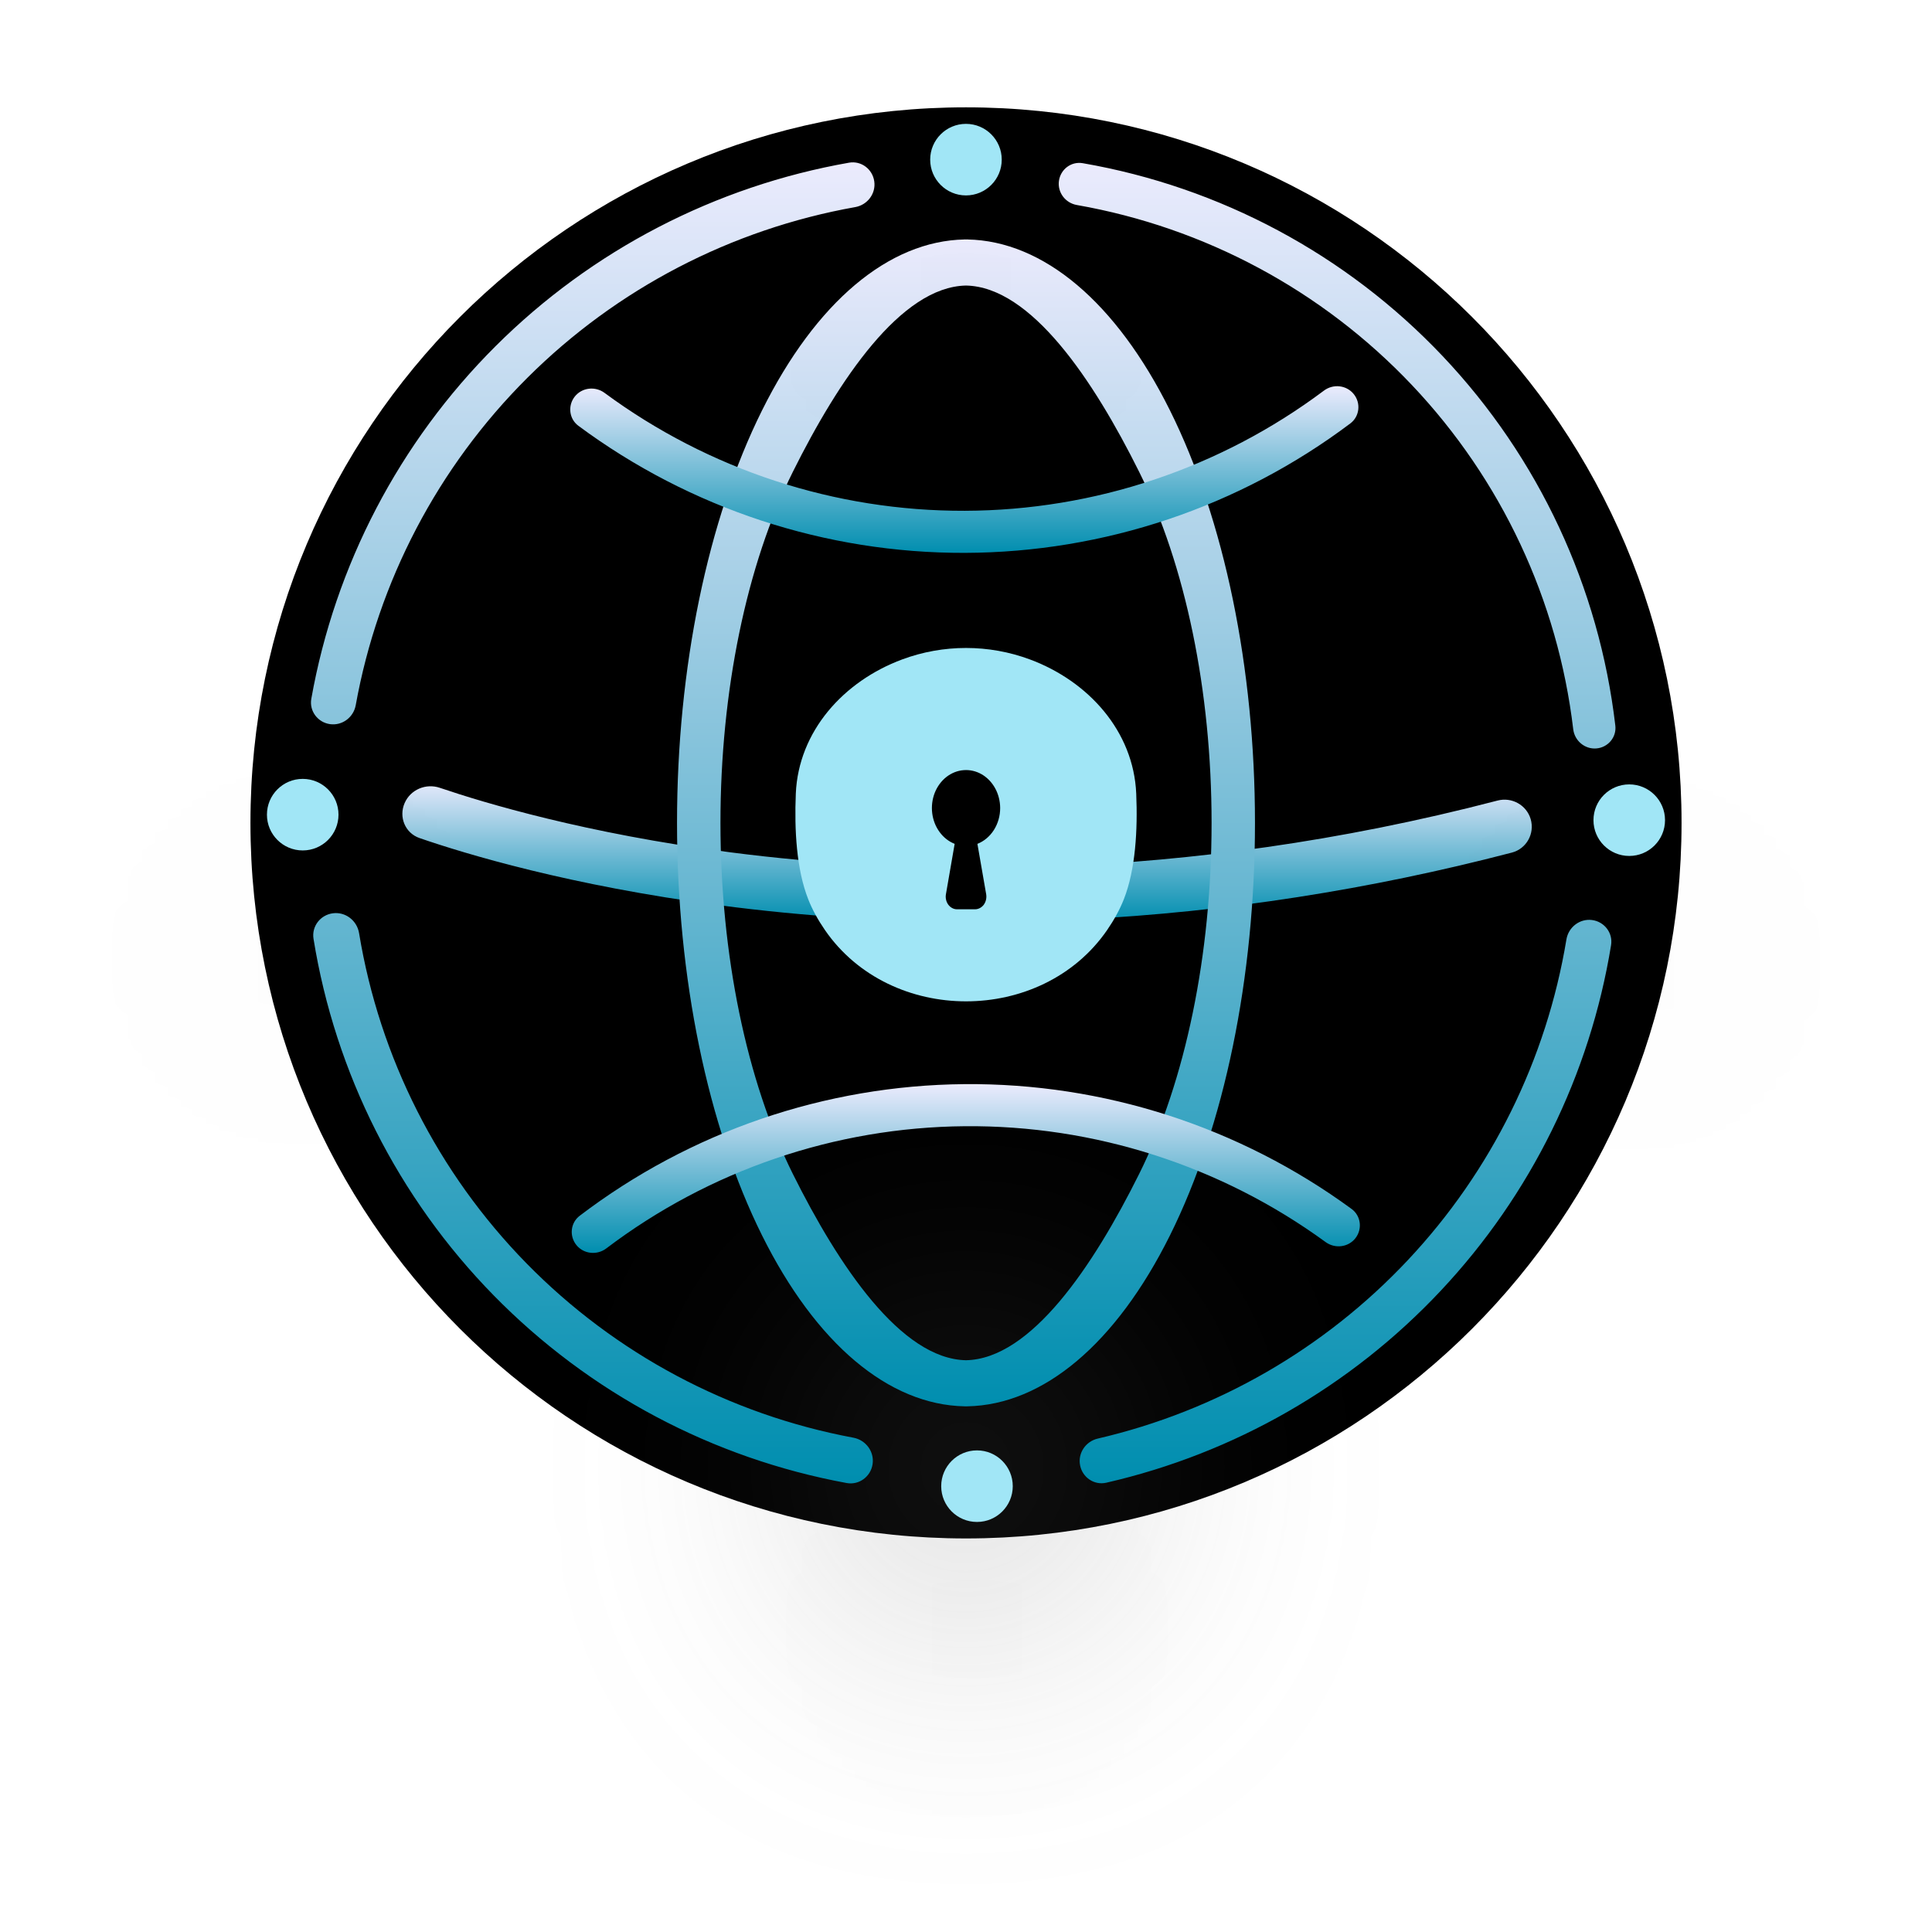
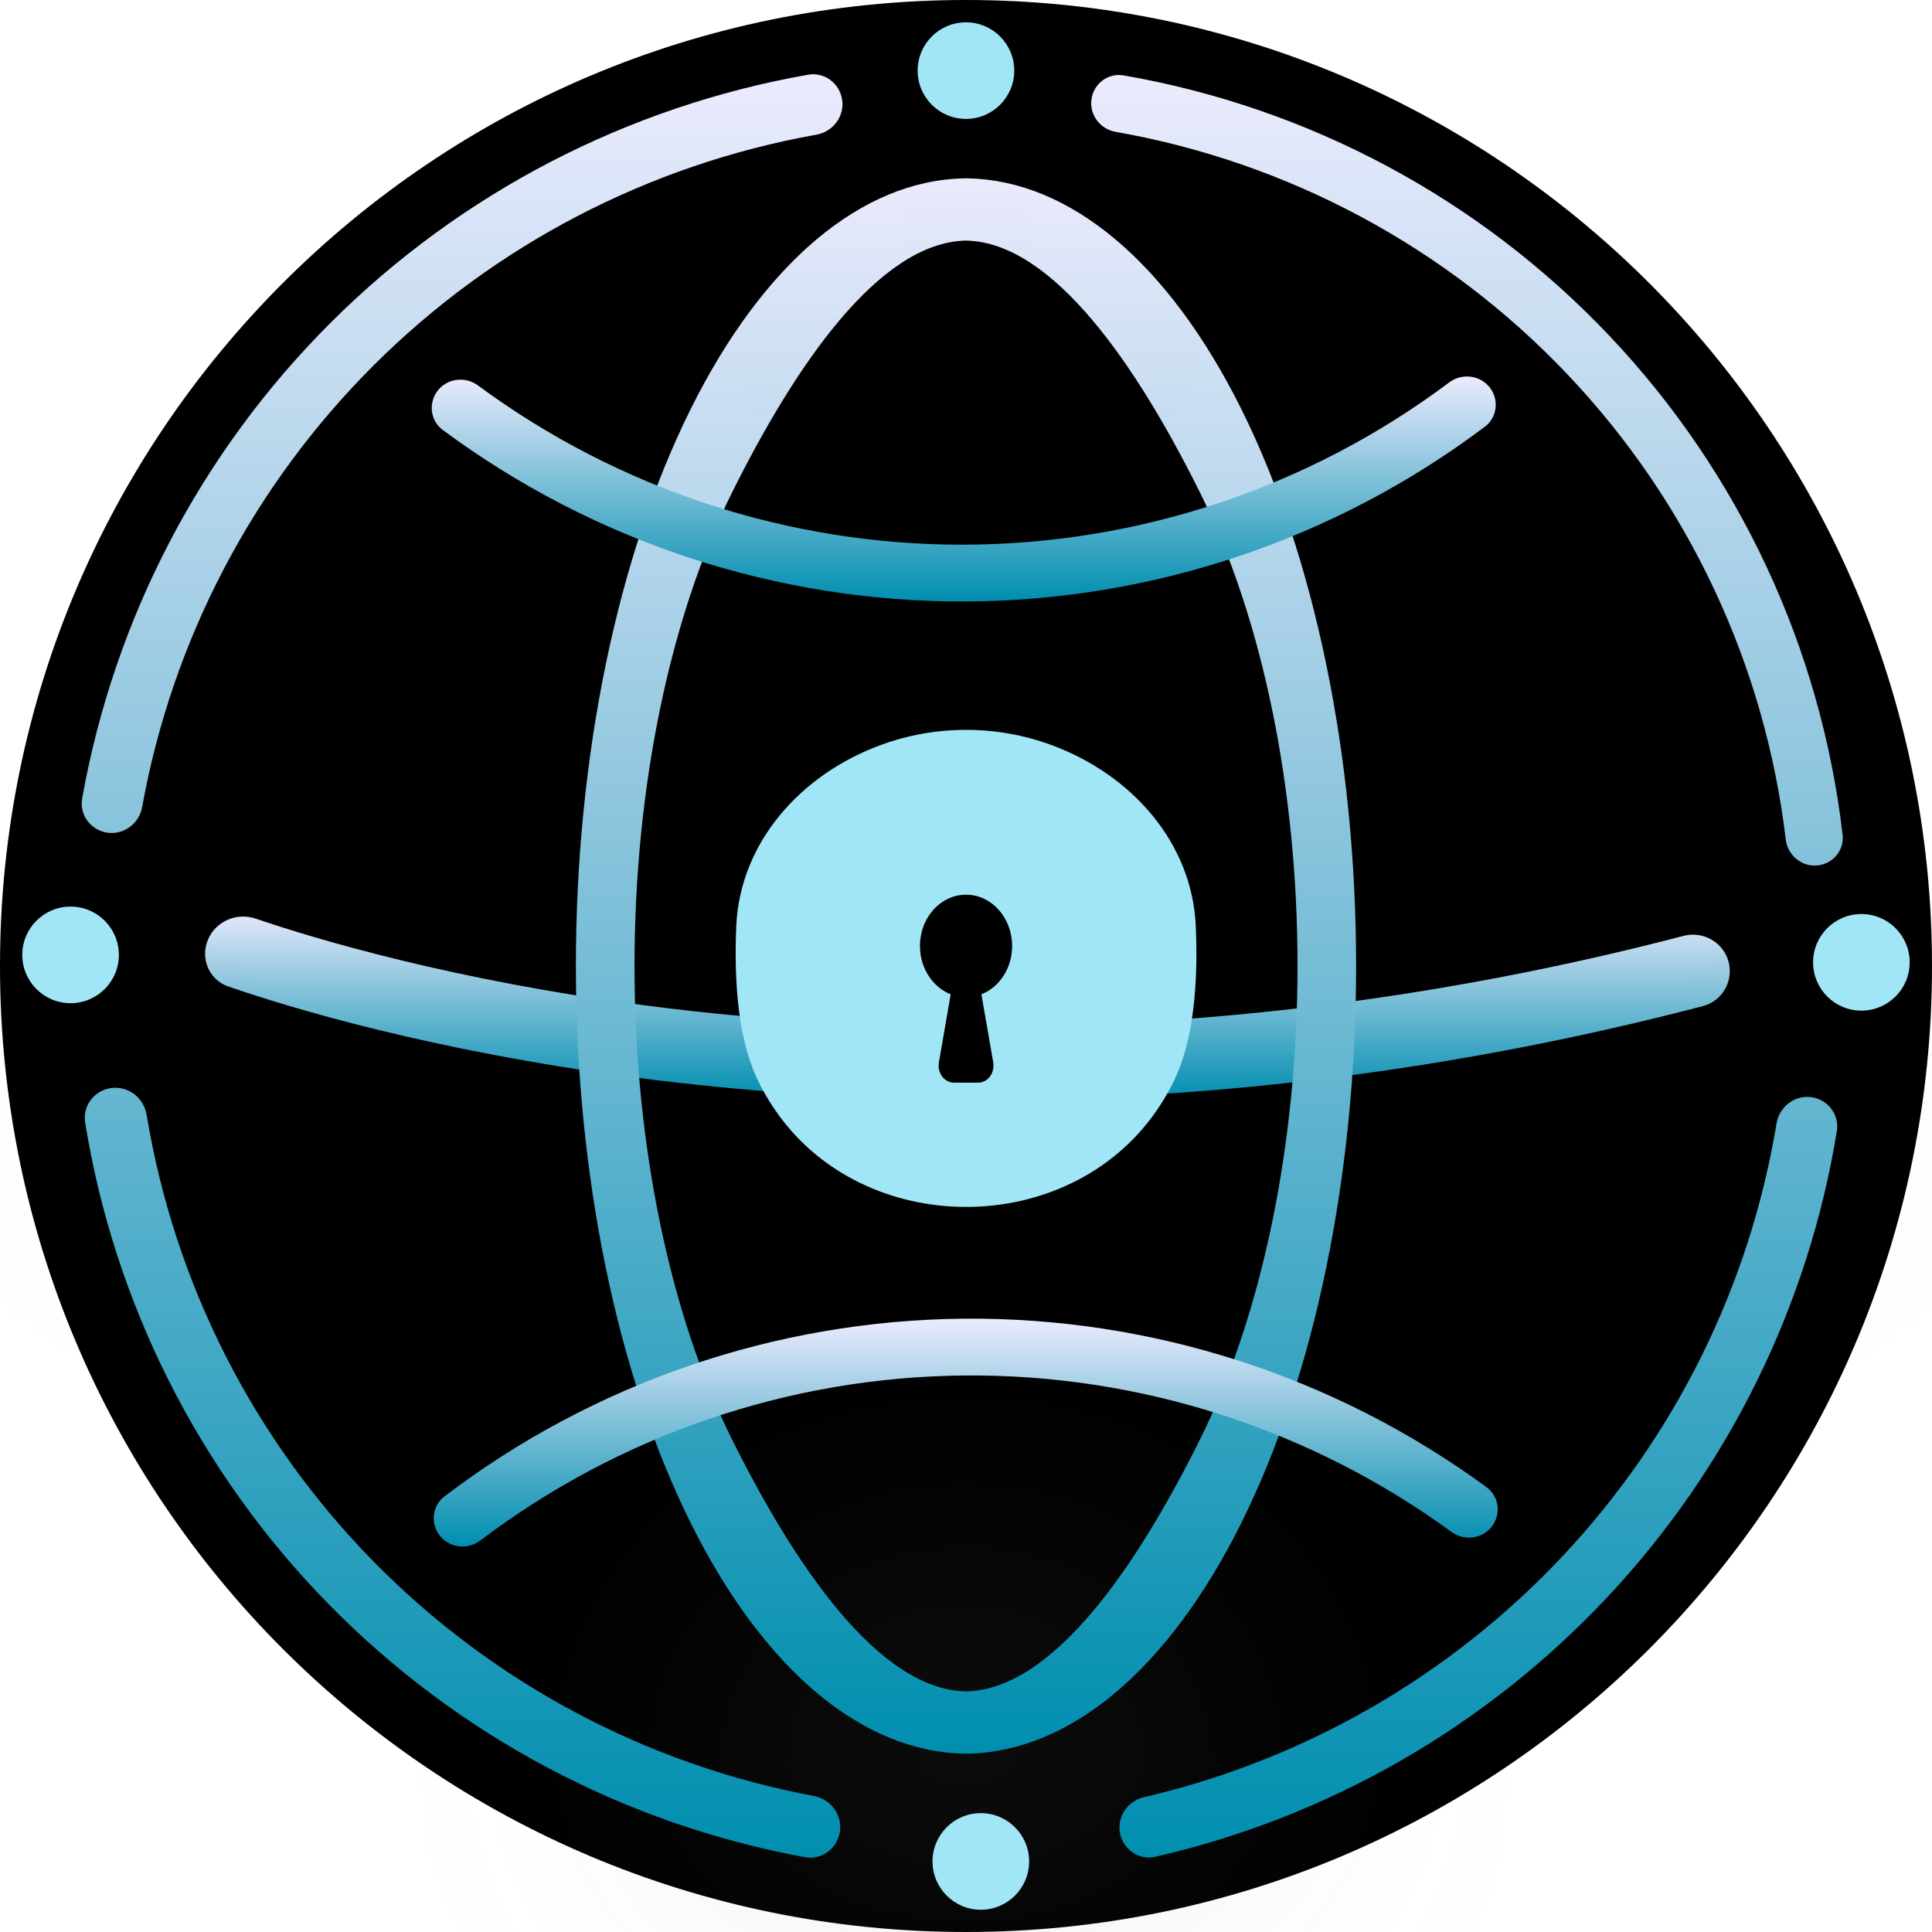
- <svg xmlns="http://www.w3.org/2000/svg" width="54" height="54" viewBox="0 0 54 54" fill="none">
+ <svg xmlns="http://www.w3.org/2000/svg" fill="none" viewBox="7 3 40 40">
  <circle cx="27" cy="23" r="20" fill="black" />
  <path d="M27.335 25.77C24.899 25.77 22.483 25.614 20.121 25.304C15.933 24.753 13.009 23.867 11.726 23.424C11.323 23.285 11.139 22.835 11.31 22.445C11.474 22.068 11.906 21.887 12.295 22.02C13.533 22.441 16.382 23.298 20.392 23.82C25.283 24.456 32.928 24.707 41.857 22.376C42.255 22.272 42.667 22.5 42.783 22.895C42.901 23.299 42.666 23.723 42.258 23.83C38.291 24.866 34.251 25.493 30.237 25.696C29.268 25.745 28.3 25.77 27.335 25.77Z" fill="url(#paint0_linear_999_4750)" />
  <g filter="url(#filter0_d_999_4750)">
    <path d="M22.59 25.134C22.262 24.301 22.201 23.199 22.243 22.184C22.317 20.439 23.579 19.039 25.217 18.431C26.368 18.004 27.634 18.004 28.785 18.431C30.422 19.039 31.685 20.439 31.758 22.184C31.801 23.199 31.739 24.301 31.412 25.134C31.295 25.43 31.135 25.719 30.944 25.996C29.114 28.652 24.888 28.652 23.058 25.996C22.867 25.719 22.706 25.43 22.59 25.134Z" fill="#A1E6F6" />
    <path d="M27.955 22.584C27.955 22.804 27.894 23.018 27.78 23.198C27.666 23.377 27.505 23.513 27.319 23.586L27.564 24.994C27.572 25.045 27.571 25.098 27.559 25.149C27.548 25.199 27.526 25.246 27.497 25.287C27.467 25.327 27.429 25.359 27.387 25.381C27.344 25.404 27.298 25.415 27.251 25.415H26.75C26.703 25.415 26.657 25.404 26.615 25.381C26.573 25.359 26.535 25.327 26.505 25.286C26.476 25.246 26.454 25.199 26.443 25.149C26.431 25.098 26.43 25.045 26.439 24.994L26.683 23.586C26.518 23.521 26.372 23.407 26.262 23.256C26.151 23.105 26.08 22.924 26.056 22.731C26.032 22.538 26.056 22.342 26.125 22.163C26.195 21.985 26.307 21.831 26.45 21.718C26.593 21.606 26.76 21.539 26.935 21.526C27.109 21.512 27.284 21.553 27.439 21.642C27.594 21.732 27.724 21.867 27.815 22.033C27.906 22.199 27.954 22.39 27.955 22.584Z" fill="black" />
  </g>
  <path fill-rule="evenodd" clip-rule="evenodd" d="M27 6.693C27.013 6.692 27.026 6.692 27.038 6.692V6.693C29.163 6.733 31.196 8.447 32.7 11.469C34.222 14.527 35.077 18.675 35.077 23C35.077 27.325 34.222 31.473 32.7 34.531C31.196 37.553 29.163 39.267 27.038 39.307V39.308C27.026 39.308 27.013 39.308 27 39.308C26.988 39.308 26.975 39.308 26.962 39.308V39.307C24.837 39.267 22.804 37.553 21.3 34.531C19.778 31.473 18.923 27.325 18.923 23C18.923 18.675 19.778 14.527 21.3 11.469C22.804 8.447 24.837 6.733 26.962 6.693V6.692C26.975 6.692 26.987 6.692 27 6.693ZM27 7.981C25.184 8.017 23.444 10.61 22.158 13.193C20.864 15.794 20.137 19.322 20.137 23C20.137 26.678 20.864 30.206 22.158 32.807C23.444 35.39 25.184 37.983 27 38.019C28.817 37.983 30.557 35.39 31.842 32.807C33.136 30.206 33.864 26.678 33.864 23C33.864 19.322 33.136 15.794 31.842 13.193C30.557 10.61 28.817 8.017 27 7.981Z" fill="url(#paint1_linear_999_4750)" />
  <g filter="url(#filter1_d_999_4750)">
    <circle cx="8.461" cy="22.77" r="1" fill="#A1E6F6" />
  </g>
  <g filter="url(#filter2_d_999_4750)">
    <circle cx="26.999" cy="4.462" r="1" fill="#A1E6F6" />
  </g>
  <g filter="url(#filter3_d_999_4750)">
    <circle cx="45.538" cy="22.924" r="1" fill="#A1E6F6" />
  </g>
  <g filter="url(#filter4_d_999_4750)">
    <circle cx="27.307" cy="41.539" r="1" fill="#A1E6F6" />
  </g>
  <path fill-rule="evenodd" clip-rule="evenodd" d="M23.731 4.547C24.071 4.487 24.388 4.727 24.436 5.069C24.485 5.411 24.246 5.727 23.906 5.788C20.438 6.406 17.237 8.07 14.738 10.562C12.238 13.055 10.568 16.248 9.943 19.709C9.882 20.05 9.566 20.288 9.223 20.24C8.88 20.191 8.641 19.873 8.701 19.532C9.365 15.802 11.16 12.36 13.851 9.676C16.543 6.992 19.994 5.204 23.731 4.547ZM45.149 20.282C45.187 20.606 44.944 20.892 44.62 20.919C44.295 20.946 44.01 20.704 43.972 20.381C43.544 16.779 41.966 13.405 39.464 10.763C36.961 8.12 33.675 6.358 30.098 5.73C29.777 5.674 29.552 5.377 29.598 5.054C29.643 4.732 29.941 4.506 30.262 4.561C34.104 5.227 37.635 7.116 40.322 9.953C43.008 12.79 44.698 16.415 45.149 20.282ZM9.308 25.526C8.956 25.57 8.706 25.891 8.763 26.241C9.37 29.996 11.126 33.478 13.797 36.205C16.469 38.932 19.917 40.762 23.664 41.451C24.011 41.515 24.337 41.273 24.389 40.923C24.441 40.573 24.2 40.249 23.852 40.184C20.382 39.536 17.19 37.837 14.714 35.309C12.239 32.782 10.608 29.558 10.036 26.08C9.978 25.731 9.659 25.482 9.308 25.526ZM30.922 41.442C30.584 41.52 30.255 41.296 30.189 40.956C30.122 40.616 30.345 40.287 30.683 40.209C33.999 39.439 37.018 37.704 39.353 35.217C41.688 32.731 43.227 29.611 43.782 26.257C43.839 25.915 44.153 25.671 44.497 25.715C44.842 25.759 45.086 26.075 45.03 26.418C44.441 30.033 42.786 33.397 40.27 36.076C37.754 38.756 34.498 40.622 30.922 41.442Z" fill="url(#paint2_linear_999_4750)" />
  <path d="M16.065 11.084C15.864 11.339 15.906 11.709 16.167 11.902C19.288 14.216 23.077 15.465 26.971 15.453C30.864 15.44 34.642 14.168 37.742 11.835C38.002 11.64 38.042 11.268 37.838 11.015C37.634 10.762 37.264 10.723 37.004 10.918C34.112 13.085 30.593 14.265 26.966 14.277C23.339 14.288 19.809 13.13 16.897 10.981C16.636 10.788 16.267 10.83 16.065 11.084Z" fill="url(#paint3_linear_999_4750)" />
  <path d="M37.884 34.609C38.084 34.353 38.039 33.983 37.778 33.791C34.643 31.495 30.847 30.268 26.953 30.302C23.06 30.337 19.29 31.631 16.203 33.981C15.944 34.178 15.907 34.55 16.112 34.802C16.317 35.053 16.687 35.09 16.946 34.894C19.826 32.711 23.338 31.51 26.965 31.478C30.592 31.446 34.128 32.585 37.052 34.717C37.315 34.908 37.683 34.864 37.884 34.609Z" fill="url(#paint4_linear_999_4750)" />
  <defs>
    <filter id="filter0_d_999_4750" x="15.231" y="18.111" width="23.539" height="34.877" filterUnits="userSpaceOnUse" color-interpolation-filters="sRGB">
      <feFlood flood-opacity="0" result="BackgroundImageFix" />
      <feColorMatrix in="SourceAlpha" type="matrix" values="0 0 0 0 0 0 0 0 0 0 0 0 0 0 0 0 0 0 127 0" result="hardAlpha" />
      <feOffset dy="18" />
      <feGaussianBlur stdDeviation="3.5" />
      <feComposite in2="hardAlpha" operator="out" />
      <feColorMatrix type="matrix" values="0 0 0 0 0.401 0 0 0 0 0.401 0 0 0 0 0.401 0 0 0 0.21 0" />
      <feBlend mode="normal" in2="BackgroundImageFix" result="effect1_dropShadow_999_4750" />
      <feBlend mode="normal" in="SourceGraphic" in2="effect1_dropShadow_999_4750" result="shape" />
    </filter>
    <filter id="filter1_d_999_4750" x="0.761" y="19.07" width="15.4" height="15.4" filterUnits="userSpaceOnUse" color-interpolation-filters="sRGB">
      <feFlood flood-opacity="0" result="BackgroundImageFix" />
      <feColorMatrix in="SourceAlpha" type="matrix" values="0 0 0 0 0 0 0 0 0 0 0 0 0 0 0 0 0 0 127 0" result="hardAlpha" />
      <feOffset dy="4" />
      <feGaussianBlur stdDeviation="3.35" />
      <feComposite in2="hardAlpha" operator="out" />
      <feColorMatrix type="matrix" values="0 0 0 0 0 0 0 0 0 0 0 0 0 0 0 0 0 0 0.14 0" />
      <feBlend mode="normal" in2="BackgroundImageFix" result="effect1_dropShadow_999_4750" />
      <feBlend mode="normal" in="SourceGraphic" in2="effect1_dropShadow_999_4750" result="shape" />
    </filter>
    <filter id="filter2_d_999_4750" x="19.299" y="0.762" width="15.4" height="15.4" filterUnits="userSpaceOnUse" color-interpolation-filters="sRGB">
      <feFlood flood-opacity="0" result="BackgroundImageFix" />
      <feColorMatrix in="SourceAlpha" type="matrix" values="0 0 0 0 0 0 0 0 0 0 0 0 0 0 0 0 0 0 127 0" result="hardAlpha" />
      <feOffset dy="4" />
      <feGaussianBlur stdDeviation="3.35" />
      <feComposite in2="hardAlpha" operator="out" />
      <feColorMatrix type="matrix" values="0 0 0 0 0 0 0 0 0 0 0 0 0 0 0 0 0 0 0.14 0" />
      <feBlend mode="normal" in2="BackgroundImageFix" result="effect1_dropShadow_999_4750" />
      <feBlend mode="normal" in="SourceGraphic" in2="effect1_dropShadow_999_4750" result="shape" />
    </filter>
    <filter id="filter3_d_999_4750" x="37.838" y="19.224" width="15.4" height="15.4" filterUnits="userSpaceOnUse" color-interpolation-filters="sRGB">
      <feFlood flood-opacity="0" result="BackgroundImageFix" />
      <feColorMatrix in="SourceAlpha" type="matrix" values="0 0 0 0 0 0 0 0 0 0 0 0 0 0 0 0 0 0 127 0" result="hardAlpha" />
      <feOffset dy="4" />
      <feGaussianBlur stdDeviation="3.35" />
      <feComposite in2="hardAlpha" operator="out" />
      <feColorMatrix type="matrix" values="0 0 0 0 0 0 0 0 0 0 0 0 0 0 0 0 0 0 0.14 0" />
      <feBlend mode="normal" in2="BackgroundImageFix" result="effect1_dropShadow_999_4750" />
      <feBlend mode="normal" in="SourceGraphic" in2="effect1_dropShadow_999_4750" result="shape" />
    </filter>
    <filter id="filter4_d_999_4750" x="19.607" y="37.839" width="15.4" height="15.4" filterUnits="userSpaceOnUse" color-interpolation-filters="sRGB">
      <feFlood flood-opacity="0" result="BackgroundImageFix" />
      <feColorMatrix in="SourceAlpha" type="matrix" values="0 0 0 0 0 0 0 0 0 0 0 0 0 0 0 0 0 0 127 0" result="hardAlpha" />
      <feOffset dy="4" />
      <feGaussianBlur stdDeviation="3.35" />
      <feComposite in2="hardAlpha" operator="out" />
      <feColorMatrix type="matrix" values="0 0 0 0 0 0 0 0 0 0 0 0 0 0 0 0 0 0 0.14 0" />
      <feBlend mode="normal" in2="BackgroundImageFix" result="effect1_dropShadow_999_4750" />
      <feBlend mode="normal" in="SourceGraphic" in2="effect1_dropShadow_999_4750" result="shape" />
    </filter>
    <linearGradient id="paint0_linear_999_4750" x1="26.999" y1="21.77" x2="26.999" y2="25.77" gradientUnits="userSpaceOnUse">
      <stop stop-color="white" />
      <stop stop-color="#EBEBFD" />
      <stop offset="1" stop-color="#008EAF" />
    </linearGradient>
    <linearGradient id="paint1_linear_999_4750" x1="27" y1="6.693" x2="27" y2="39.308" gradientUnits="userSpaceOnUse">
      <stop stop-color="white" />
      <stop stop-color="#EBEBFD" />
      <stop offset="1" stop-color="#008EAF" />
    </linearGradient>
    <linearGradient id="paint2_linear_999_4750" x1="26.923" y1="4.539" x2="26.923" y2="41.462" gradientUnits="userSpaceOnUse">
      <stop stop-color="white" />
      <stop stop-color="#EBEBFD" />
      <stop offset="1" stop-color="#008EAF" />
    </linearGradient>
    <linearGradient id="paint3_linear_999_4750" x1="26.953" y1="10.795" x2="26.953" y2="15.453" gradientUnits="userSpaceOnUse">
      <stop stop-color="white" />
      <stop stop-color="#EBEBFD" />
      <stop offset="1" stop-color="#008EAF" />
    </linearGradient>
    <linearGradient id="paint4_linear_999_4750" x1="26.994" y1="30.302" x2="26.994" y2="35.02" gradientUnits="userSpaceOnUse">
      <stop stop-color="white" />
      <stop stop-color="#EBEBFD" />
      <stop offset="1" stop-color="#008EAF" />
    </linearGradient>
  </defs>
</svg>
